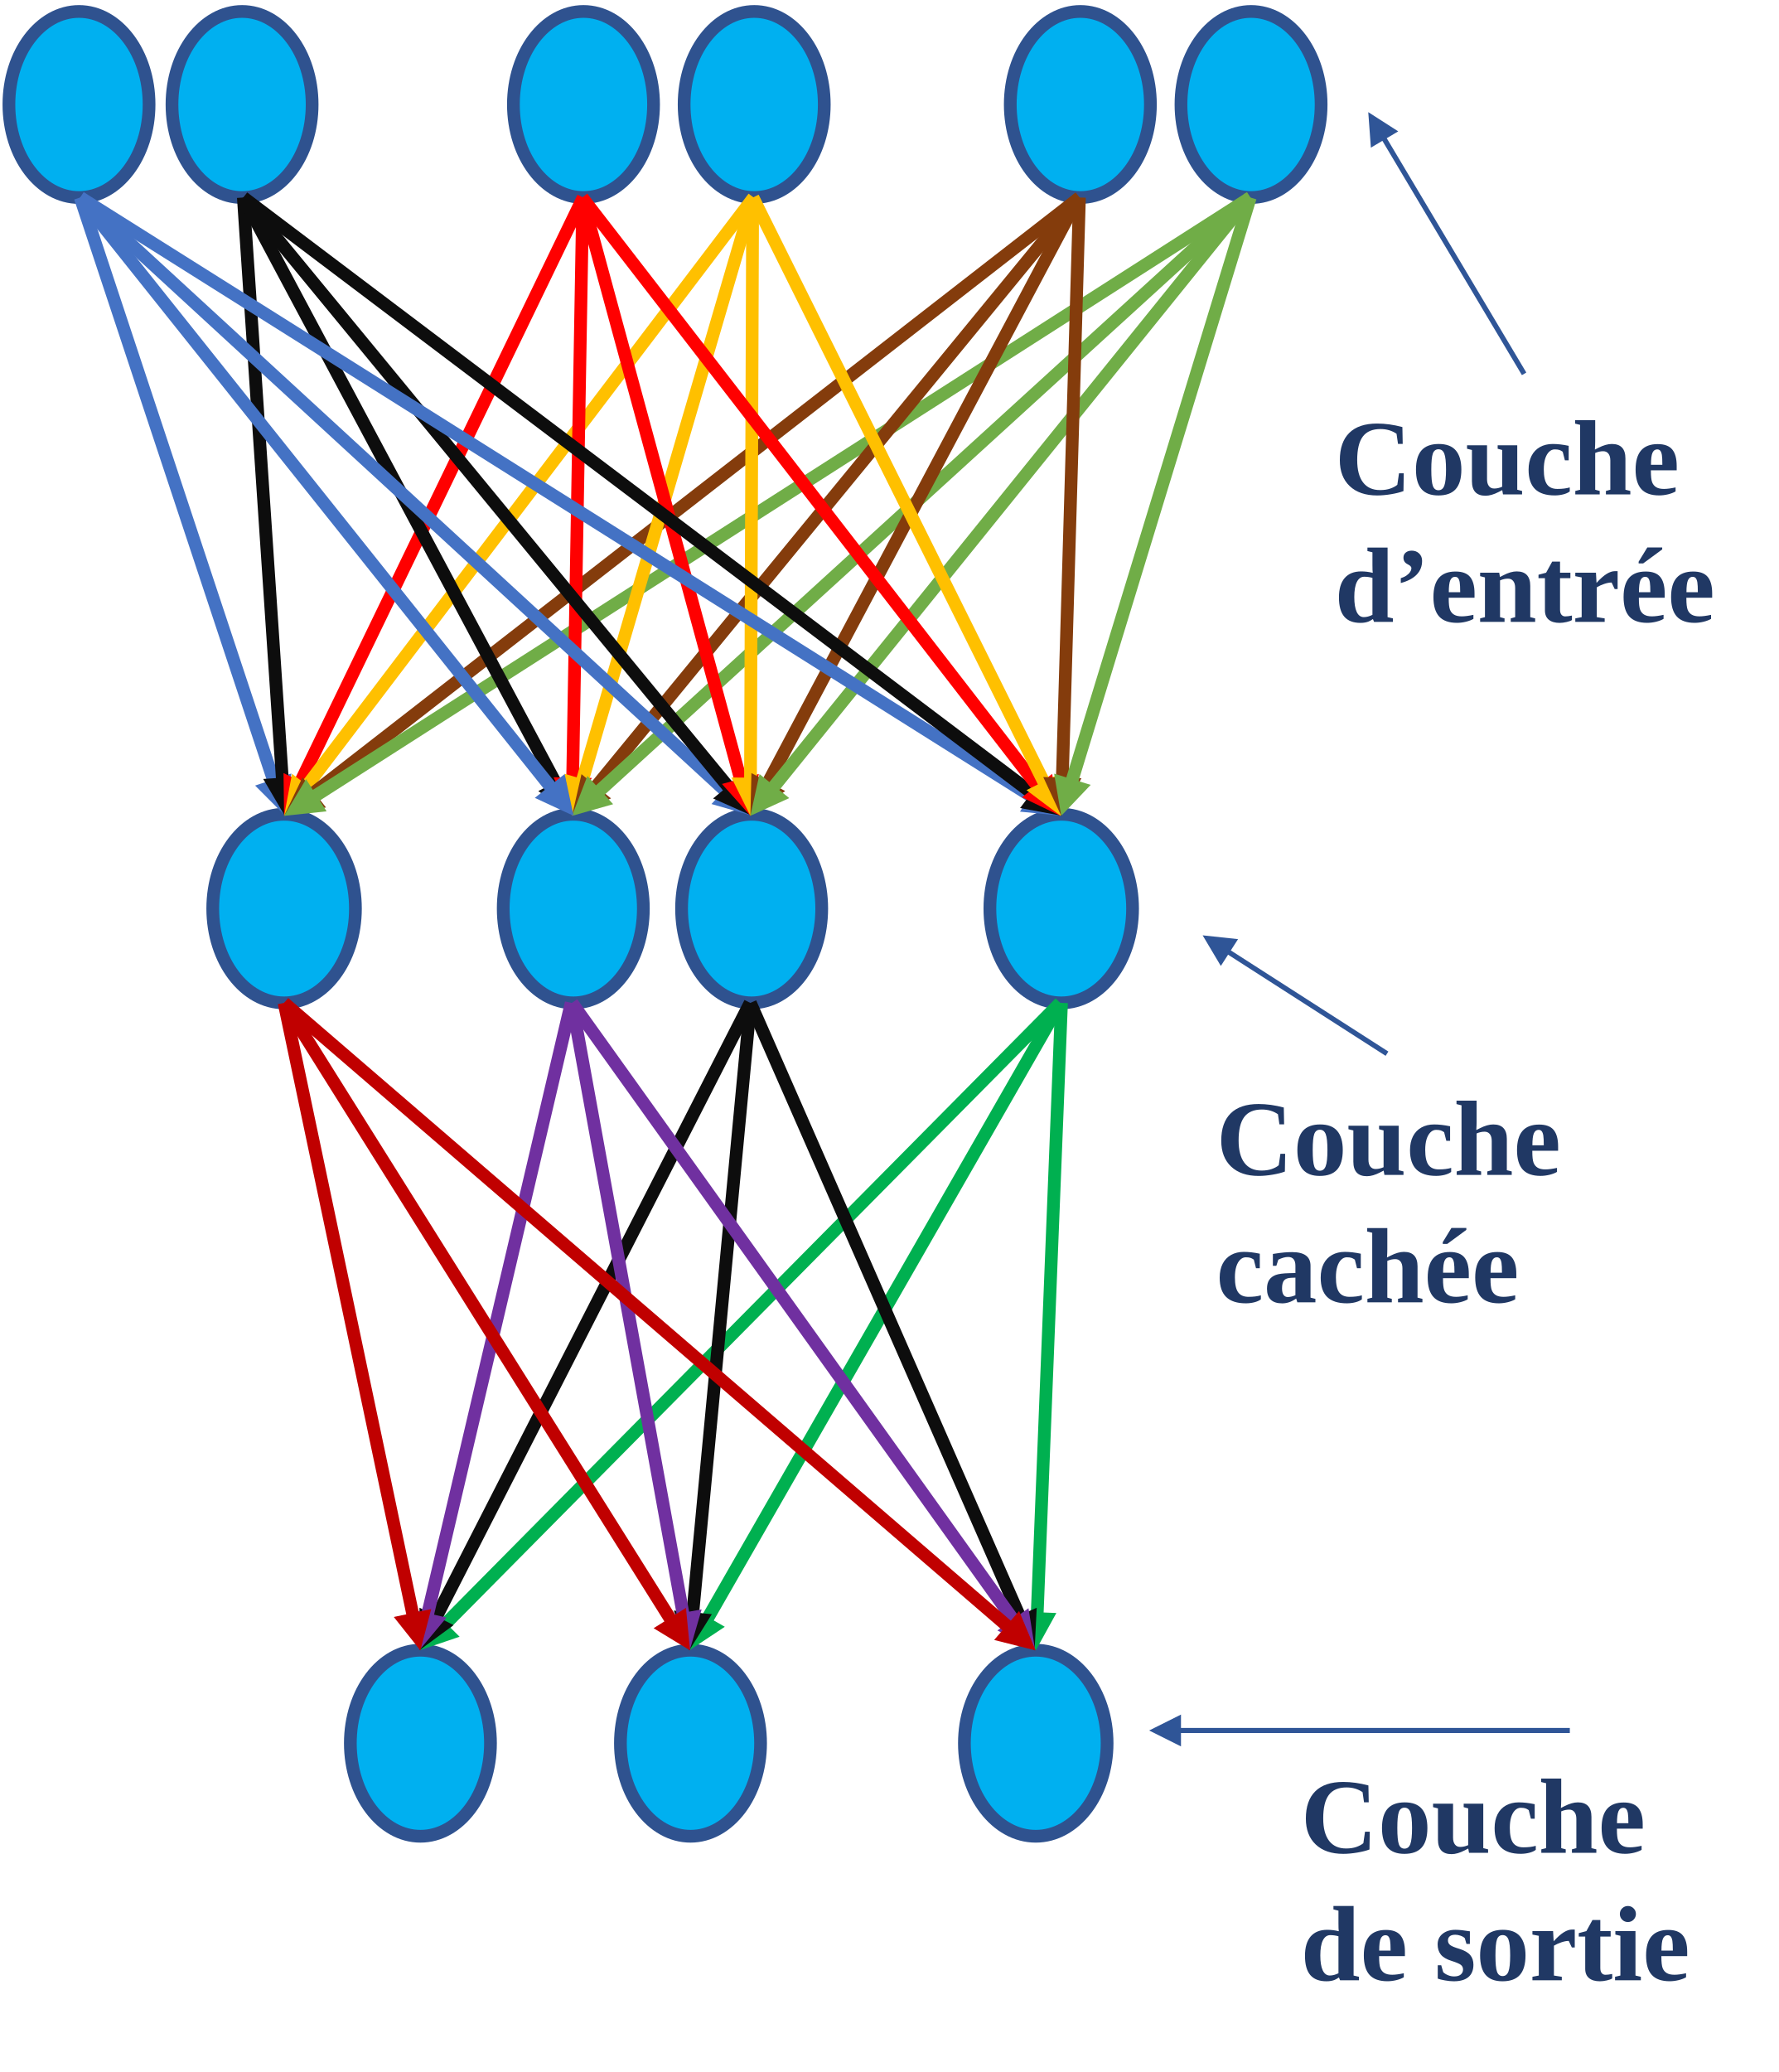
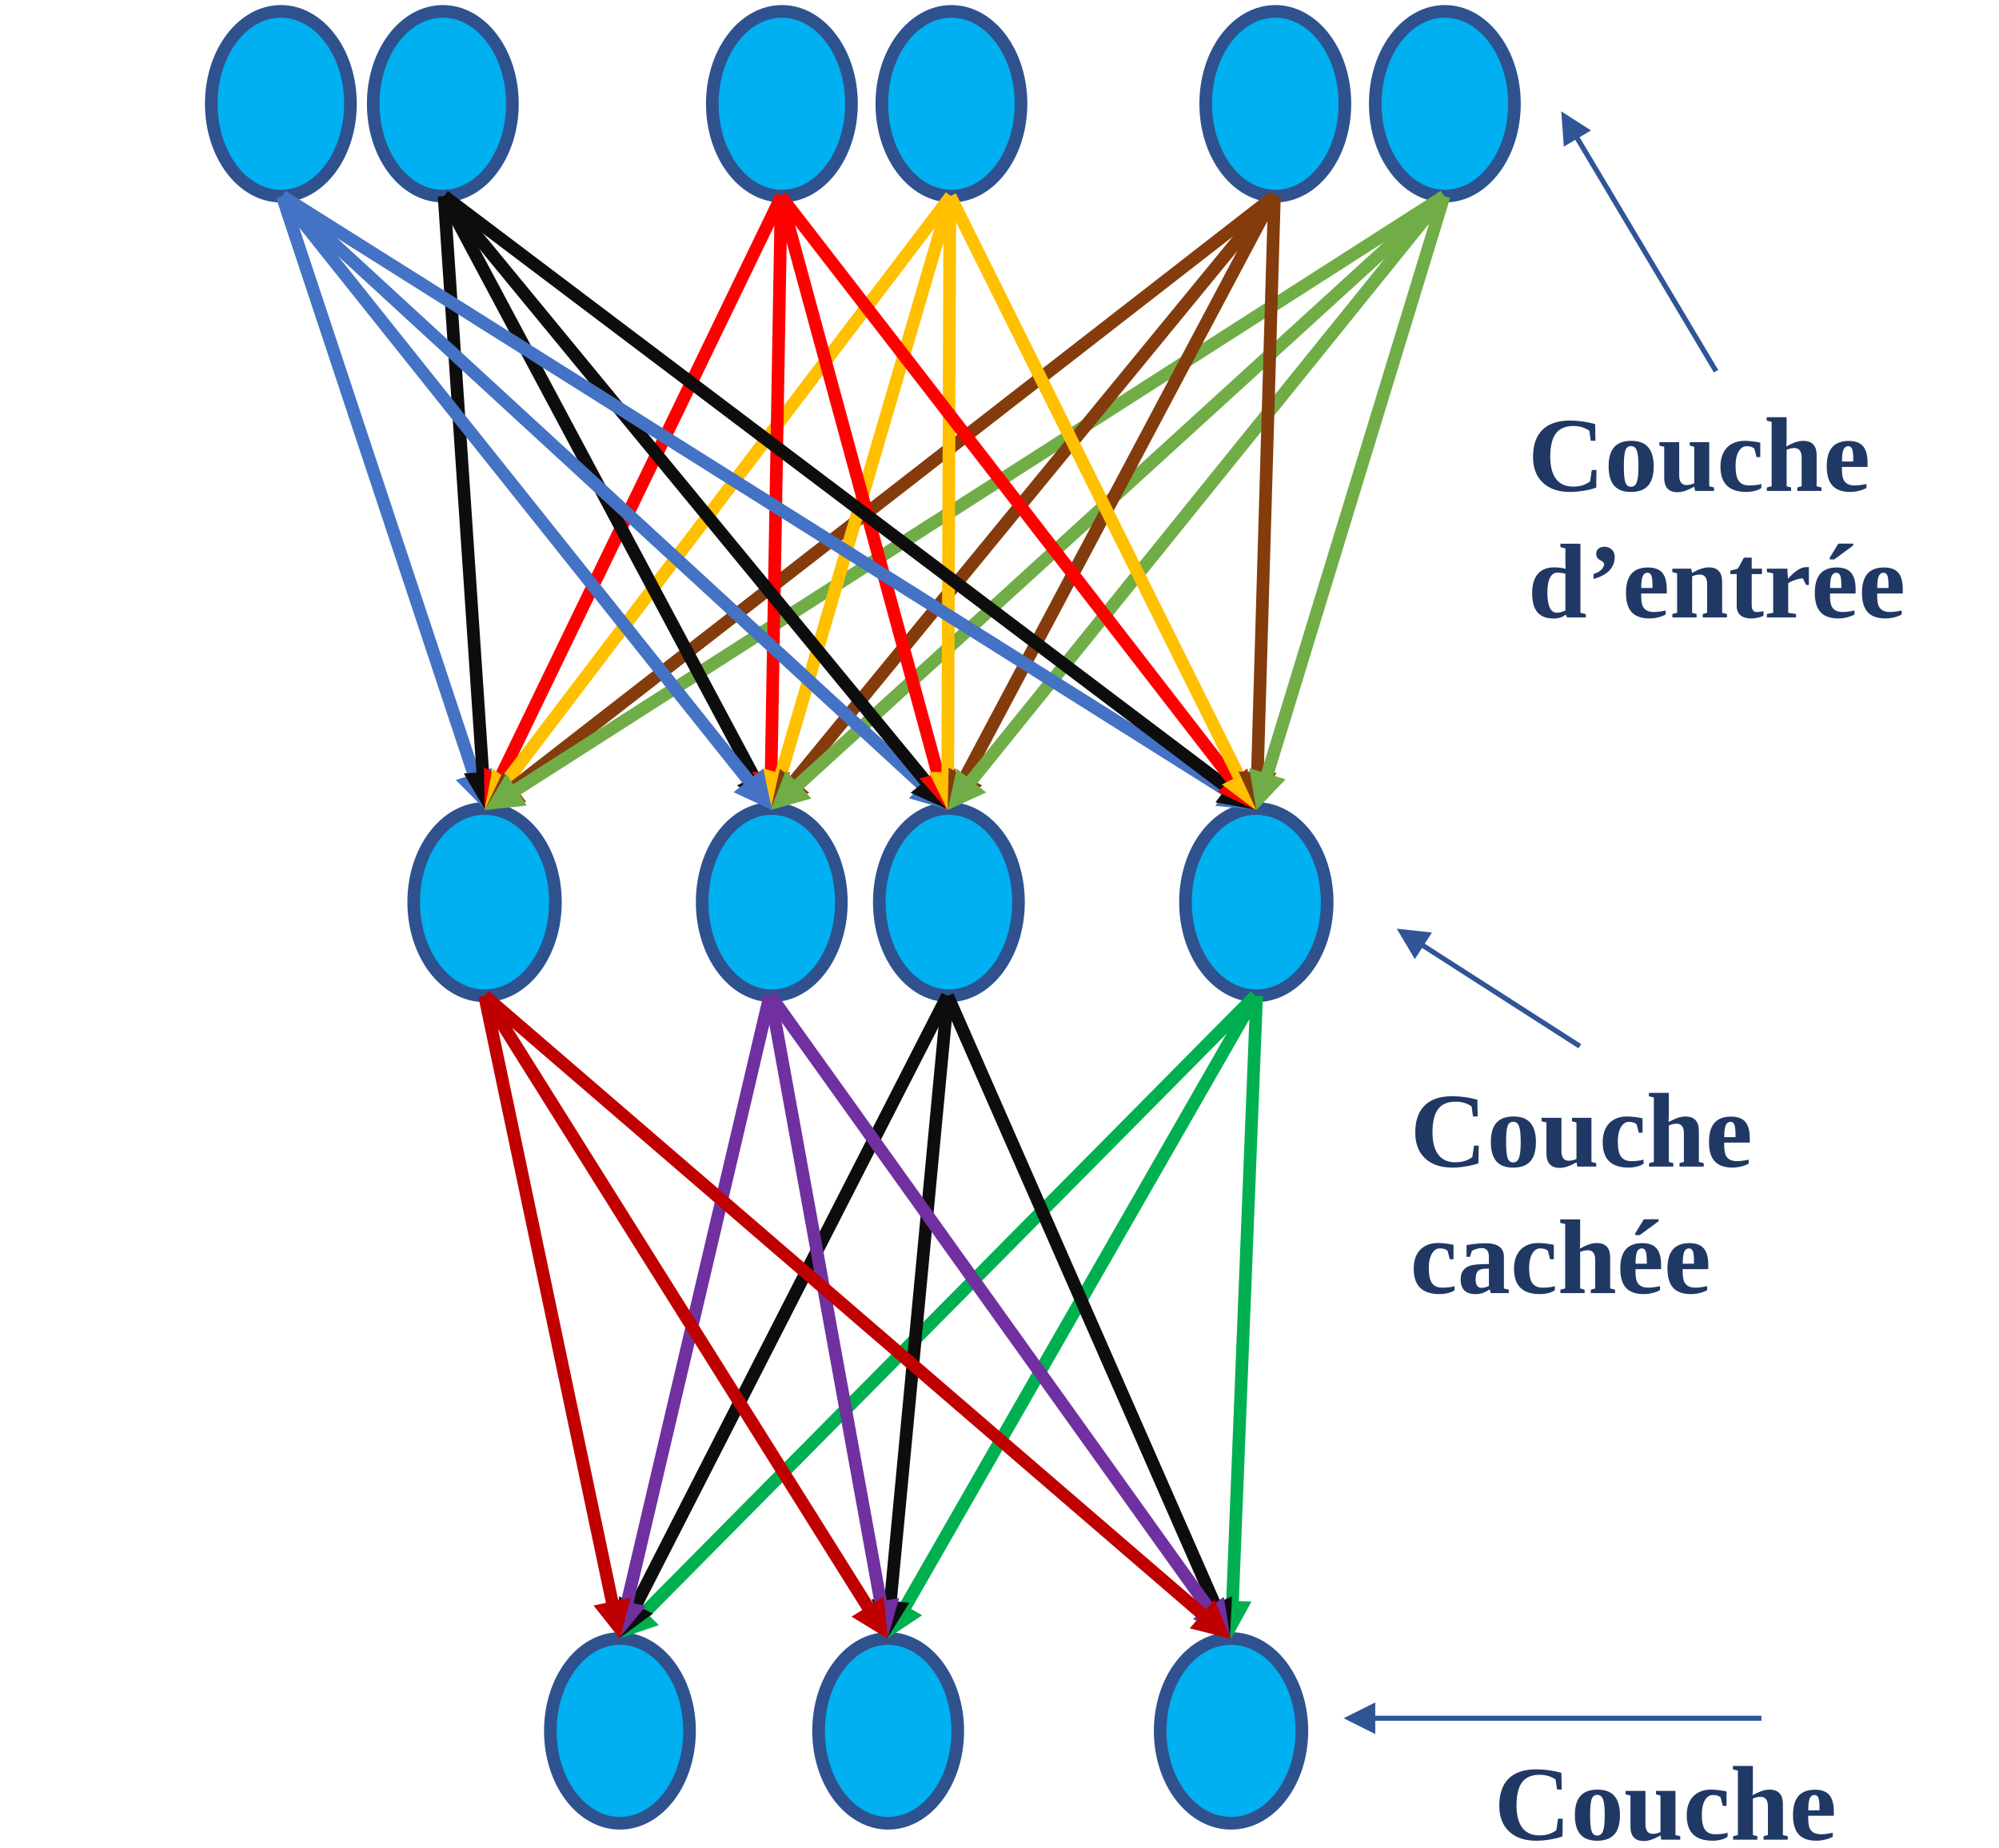
- <svg xmlns="http://www.w3.org/2000/svg" width="698" height="813" overflow="hidden">
+ <svg xmlns="http://www.w3.org/2000/svg" width="410" height="430" overflow="hidden" viewBox="-80 0 790 730" style="backgrou nd:darkred;width:0%">
  <defs>
    <clipPath id="clip0">
      <path d="M1230 163 1928 163 1928 976 1230 976Z" fill-rule="evenodd" clip-rule="evenodd" />
    </clipPath>
  </defs>
  <g clip-path="url(#clip0)" transform="translate(-1230 -163)">
    <path d="M1233.5 204C1233.5 183.842 1245.81 167.5 1261 167.5 1276.19 167.5 1288.5 183.842 1288.5 204 1288.5 224.158 1276.19 240.5 1261 240.5 1245.81 240.5 1233.5 224.158 1233.5 204Z" stroke="#2F528F" stroke-width="5" stroke-miterlimit="8" fill="#00B0F0" fill-rule="evenodd" />
    <path d="M1297.5 204C1297.5 183.842 1309.81 167.5 1325 167.5 1340.19 167.5 1352.5 183.842 1352.5 204 1352.5 224.158 1340.19 240.5 1325 240.5 1309.81 240.5 1297.5 224.158 1297.5 204Z" stroke="#2F528F" stroke-width="5" stroke-miterlimit="8" fill="#00B0F0" fill-rule="evenodd" />
    <path d="M1431.5 204C1431.5 183.842 1443.81 167.5 1459 167.5 1474.19 167.5 1486.5 183.842 1486.5 204 1486.5 224.158 1474.19 240.5 1459 240.5 1443.81 240.5 1431.5 224.158 1431.5 204Z" stroke="#2F528F" stroke-width="5" stroke-miterlimit="8" fill="#00B0F0" fill-rule="evenodd" />
    <path d="M1498.5 204C1498.5 183.842 1510.81 167.5 1526 167.5 1541.19 167.5 1553.5 183.842 1553.5 204 1553.5 224.158 1541.19 240.5 1526 240.5 1510.81 240.5 1498.5 224.158 1498.5 204Z" stroke="#2F528F" stroke-width="5" stroke-miterlimit="8" fill="#00B0F0" fill-rule="evenodd" />
    <path d="M1626.5 204C1626.5 183.842 1638.81 167.5 1654 167.5 1669.19 167.5 1681.5 183.842 1681.5 204 1681.5 224.158 1669.19 240.5 1654 240.5 1638.81 240.5 1626.5 224.158 1626.5 204Z" stroke="#2F528F" stroke-width="5" stroke-miterlimit="8" fill="#00B0F0" fill-rule="evenodd" />
    <path d="M1693.5 204C1693.5 183.842 1705.81 167.5 1721 167.5 1736.19 167.5 1748.5 183.842 1748.5 204 1748.5 224.158 1736.19 240.5 1721 240.5 1705.81 240.5 1693.5 224.158 1693.5 204Z" stroke="#2F528F" stroke-width="5" stroke-miterlimit="8" fill="#00B0F0" fill-rule="evenodd" />
    <path d="M1313.5 519.5C1313.5 499.065 1326.04 482.5 1341.5 482.5 1356.96 482.5 1369.5 499.065 1369.5 519.5 1369.5 539.935 1356.96 556.5 1341.5 556.5 1326.04 556.5 1313.5 539.935 1313.5 519.5Z" stroke="#2F528F" stroke-width="5" stroke-miterlimit="8" fill="#00B0F0" fill-rule="evenodd" />
    <path d="M1427.5 519.5C1427.5 499.065 1439.81 482.5 1455 482.5 1470.19 482.5 1482.5 499.065 1482.5 519.5 1482.5 539.935 1470.19 556.5 1455 556.5 1439.81 556.5 1427.5 539.935 1427.5 519.5Z" stroke="#2F528F" stroke-width="5" stroke-miterlimit="8" fill="#00B0F0" fill-rule="evenodd" />
    <path d="M1497.5 519.5C1497.5 499.065 1509.81 482.5 1525 482.5 1540.19 482.5 1552.5 499.065 1552.5 519.5 1552.5 539.935 1540.19 556.5 1525 556.5 1509.81 556.5 1497.5 539.935 1497.5 519.5Z" stroke="#2F528F" stroke-width="5" stroke-miterlimit="8" fill="#00B0F0" fill-rule="evenodd" />
    <path d="M1618.5 519.5C1618.5 499.065 1631.04 482.5 1646.5 482.5 1661.96 482.5 1674.5 499.065 1674.5 519.5 1674.5 539.935 1661.96 556.5 1646.5 556.5 1631.04 556.5 1618.5 539.935 1618.5 519.5Z" stroke="#2F528F" stroke-width="5" stroke-miterlimit="8" fill="#00B0F0" fill-rule="evenodd" />
    <path d="M1367.5 847C1367.5 826.842 1379.81 810.5 1395 810.5 1410.19 810.5 1422.5 826.842 1422.5 847 1422.5 867.158 1410.19 883.5 1395 883.5 1379.81 883.5 1367.5 867.158 1367.5 847Z" stroke="#2F528F" stroke-width="5" stroke-miterlimit="8" fill="#00B0F0" fill-rule="evenodd" />
    <path d="M1473.5 847C1473.5 826.842 1485.81 810.5 1501 810.5 1516.19 810.5 1528.5 826.842 1528.5 847 1528.5 867.158 1516.19 883.5 1501 883.5 1485.81 883.5 1473.5 867.158 1473.5 847Z" stroke="#2F528F" stroke-width="5" stroke-miterlimit="8" fill="#00B0F0" fill-rule="evenodd" />
    <path d="M1608.5 847C1608.5 826.842 1621.04 810.5 1636.5 810.5 1651.96 810.5 1664.5 826.842 1664.5 847 1664.5 867.158 1651.96 883.5 1636.5 883.5 1621.04 883.5 1608.5 867.158 1608.5 847Z" stroke="#2F528F" stroke-width="5" stroke-miterlimit="8" fill="#00B0F0" fill-rule="evenodd" />
    <path d="M1263.87 239.713 1340.39 470.46 1335.65 472.033 1259.13 241.287ZM1344.35 466.513 1341.96 483.111 1330.12 471.234Z" fill="#4472C4" />
    <path d="M1327.99 240.333 1343.44 470.472 1338.45 470.807 1323.01 240.667ZM1348.26 467.643 1341.78 483.111 1333.3 468.647Z" fill="#0D0D0D" />
    <path d="M2.25-1.089 114.18 230.27 109.68 232.448-2.25 1.089ZM117.593 225.842 117.374 242.611 104.09 232.375Z" fill="#FF0000" transform="matrix(-1 -8.74228e-08 -8.74228e-08 1 1458.87 240.5)" />
    <path d="M1.991-1.512 178.719 231.144 174.737 234.169-1.991 1.512ZM181.188 226.129 184.289 242.611 169.243 235.203Z" fill="#FFC000" transform="matrix(-1 -8.74228e-08 -8.74228e-08 1 1525.79 240.5)" />
    <path d="M1.534-1.974 303.867 232.967 300.799 236.915-1.534 1.974ZM304.961 227.485 312.203 242.611 295.757 239.329Z" fill="#843C0C" transform="matrix(-1 -8.74228e-08 -8.74228e-08 1 1653.7 240.5)" />
    <path d="M1.347-2.106 370.077 233.77 367.383 237.982-1.347 2.106ZM370.665 228.21 379.259 242.611 362.582 240.846Z" fill="#70AD47" transform="matrix(-1 -8.74228e-08 -8.74228e-08 1 1720.76 240.5)" />
    <path d="M1327.71 239.323 1451.27 470.906 1446.86 473.26 1323.29 241.677ZM1454.5 466.347 1454.95 483.111 1441.27 473.408Z" fill="#0D0D0D" />
    <path d="M2.5-0.043 6.494 230.07 1.495 230.156-2.5 0.043ZM11.45 227.483 4.212 242.611-3.547 227.744Z" fill="#FF0000" transform="matrix(-1 -8.74228e-08 -8.74228e-08 1 1458.71 240.5)" />
    <path d="M2.399-0.703 70.01 229.912 65.212 231.319-2.399 0.703ZM74.104 226.106 71.127 242.611 59.71 230.326Z" fill="#FFC000" transform="matrix(-1 -8.74228e-08 -8.74228e-08 1 1525.63 240.5)" />
    <path d="M1.933-1.586 193.046 231.362 189.18 234.533-1.933 1.586ZM195.325 226.258 199.041 242.611 183.729 235.772Z" fill="#843C0C" transform="matrix(-1 -8.74228e-08 -8.74228e-08 1 1653.54 240.5)" />
    <path d="M1.684-1.847 258.545 232.342 255.176 236.037-1.684 1.847ZM260.066 226.963 266.097 242.611 249.96 238.047Z" fill="#70AD47" transform="matrix(-1 -8.74228e-08 -8.74228e-08 1 1720.6 240.5)" />
    <path d="M1263.45 238.941 1449.27 471.781 1445.37 474.9 1259.55 242.059ZM1451.62 466.709 1455.12 483.111 1439.9 476.065Z" fill="#4472C4" />
    <path d="M1263.19 238.66 1517.84 472.811 1514.46 476.491 1259.81 242.34ZM1519.39 467.438 1525.35 483.111 1509.23 478.479Z" fill="#4472C4" />
    <path d="M1327.43 238.911 1519.17 471.871 1515.31 475.049 1323.57 242.089ZM1521.44 466.764 1525.18 483.111 1509.86 476.296Z" fill="#0D0D0D" />
    <path d="M1460.91 239.844 1523.65 470.393 1518.83 471.706 1456.09 241.156ZM1527.82 466.668 1524.52 483.111 1513.35 470.607Z" fill="#FF0000" />
    <path d="M2.5-0.009 3.348 230.101-1.652 230.12-2.5 0.009ZM8.338 227.583 0.894 242.611-6.662 227.638Z" fill="#FFC000" transform="matrix(-1 -8.74228e-08 -8.74228e-08 1 1525.39 240.5)" />
    <path d="M2.208-1.172 125.154 230.398 120.738 232.743-2.208 1.172ZM128.398 225.846 128.808 242.611 115.15 232.88Z" fill="#843C0C" transform="matrix(-1 -8.74228e-08 -8.74228e-08 1 1653.31 240.5)" />
    <path d="M1.945-1.57 189.957 231.315 186.067 234.456-1.945 1.57ZM192.277 226.229 195.864 242.611 180.606 235.651Z" fill="#70AD47" transform="matrix(-1 -8.74228e-08 -8.74228e-08 1 1720.36 240.5)" />
    <path d="M1262.83 238.384 1637.76 474.337 1635.1 478.569 1260.17 242.616ZM1638.31 468.774 1647.01 483.111 1630.32 481.469Z" fill="#4472C4" />
    <path d="M1327.01 238.505 1638.37 473.584 1635.35 477.575 1323.99 242.495ZM1639.38 468.087 1646.84 483.111 1630.35 480.059Z" fill="#0D0D0D" />
    <path d="M1460.48 238.97 1640.51 471.695 1636.55 474.754 1456.52 242.03ZM1642.93 466.658 1646.18 483.111 1631.07 475.836Z" fill="#FF0000" />
    <path d="M1527.74 239.386 1642.93 470.806 1638.46 473.034 1523.26 241.614ZM1646.29 466.34 1646.26 483.111 1632.87 473.024Z" fill="#FFC000" />
    <path d="M2.499-0.074 9.281 230.043 4.283 230.19-2.499 0.074ZM14.205 227.397 7.15 242.611-0.789 227.839Z" fill="#843C0C" transform="matrix(-1 -8.74228e-08 -8.74228e-08 1 1653.65 240.5)" />
    <path d="M2.391-0.731 72.941 229.927 68.159 231.389-2.391 0.731ZM76.991 226.074 74.206 242.611 62.647 230.461Z" fill="#70AD47" transform="matrix(-1 -8.74228e-08 -8.74228e-08 1 1720.71 240.5)" />
    <path d="M1.777-1.759 244.552 243.447 240.999 246.965-1.777 1.759ZM246.347 238.153 251.571 254.089 235.687 248.706Z" fill="#00B050" transform="matrix(-1 -8.74228e-08 -8.74228e-08 1 1646.07 556.5)" />
    <path d="M2.169-1.244 141.665 242.001 137.328 244.489-2.169 1.244ZM144.759 237.346 145.715 254.089 131.747 244.808Z" fill="#00B050" transform="matrix(-1 -8.74228e-08 -8.74228e-08 1 1646.21 556.5)" />
    <path d="M2.498-0.099 12.112 241.499 7.116 241.698-2.498 0.099ZM17.008 238.802 10.111 254.089 2.02 239.399Z" fill="#00B050" transform="matrix(-1 -8.74228e-08 -8.74228e-08 1 1646.61 556.5)" />
    <path d="M1526.79 555.495 1633.31 798.138 1628.73 800.148 1522.21 557.505ZM1636.88 793.839 1636.05 810.589 1623.15 799.869Z" fill="#0D0D0D" />
    <path d="M2.489-0.236 25.368 241.409 20.39 241.88-2.489 0.236ZM30.11 238.449 24.057 254.089 15.176 239.862Z" fill="#0D0D0D" transform="matrix(-1 -8.74228e-08 -8.74228e-08 1 1524.56 556.5)" />
    <path d="M2.226-1.138 126.448 241.821 121.996 244.097-2.226 1.138ZM129.762 237.319 129.913 254.089 116.406 244.147Z" fill="#0D0D0D" transform="matrix(-1 -8.74228e-08 -8.74228e-08 1 1524.41 556.5)" />
    <path d="M1456.53 555.045 1631.04 798.968 1626.97 801.877 1452.47 557.955ZM1633.65 794.025 1636.28 810.589 1621.45 802.753Z" fill="#7030A0" />
    <path d="M1456.96 556.053 1500.9 797.843 1495.98 798.737 1452.04 556.947ZM1505.37 794.489 1500.68 810.589 1490.61 797.172Z" fill="#7030A0" />
    <path d="M2.434-0.572 59.255 241.348 54.388 242.491-2.434 0.572ZM63.551 237.771 59.679 254.089 48.948 241.201Z" fill="#7030A0" transform="matrix(-1 -8.74228e-08 -8.74228e-08 1 1454.18 556.5)" />
    <path d="M1343.95 555.985 1394.85 797.842 1389.96 798.872 1339.05 557.015ZM1399.23 794.366 1394.98 810.589 1384.55 797.455Z" fill="#C00000" />
    <path d="M1343.62 555.172 1496.32 798.67 1492.08 801.327 1339.38 557.828ZM1499.22 793.896 1500.84 810.589 1486.52 801.865Z" fill="#C00000" />
    <path d="M1343.13 554.606 1628.6 800.536 1625.34 804.324 1339.87 558.394ZM1629.97 795.116 1636.44 810.589 1620.18 806.481Z" fill="#C00000" />
    <path d="M1827.31 310.192 1771.47 216.461 1773.19 215.437 1829.03 309.168ZM1768.03 220.938 1767 207 1778.77 214.54Z" fill="#2F5597" />
    <path d="M1773.81 577.284 1710.23 536.468 1711.31 534.785 1774.89 575.601ZM1709.14 542.012 1702 530 1715.9 531.492Z" fill="#2F5597" />
    <path d="M9.93543e-07-1 154.692-1 154.692 1-9.93543e-07 1ZM152.608-6.25 165.108 0 152.608 6.25Z" fill="#2F5597" transform="matrix(-1 -8.74228e-08 -8.74228e-08 1 1846.11 842)" />
    <text fill="#203864" font-family="Times New Roman,Times New Roman_MSFontService,sans-serif" font-weight="700" font-size="42" transform="translate(1753.8 357)">Couche <tspan x="0" y="50">d’entrée</tspan>
      <tspan x="-46.544" y="267">Couche </tspan>
      <tspan x="-46.544" y="317">cachée</tspan>
      <tspan x="-13.336" y="533">Couche </tspan>
      <tspan x="-13.336" y="583">de sortie</tspan>
    </text>
  </g>
</svg>
